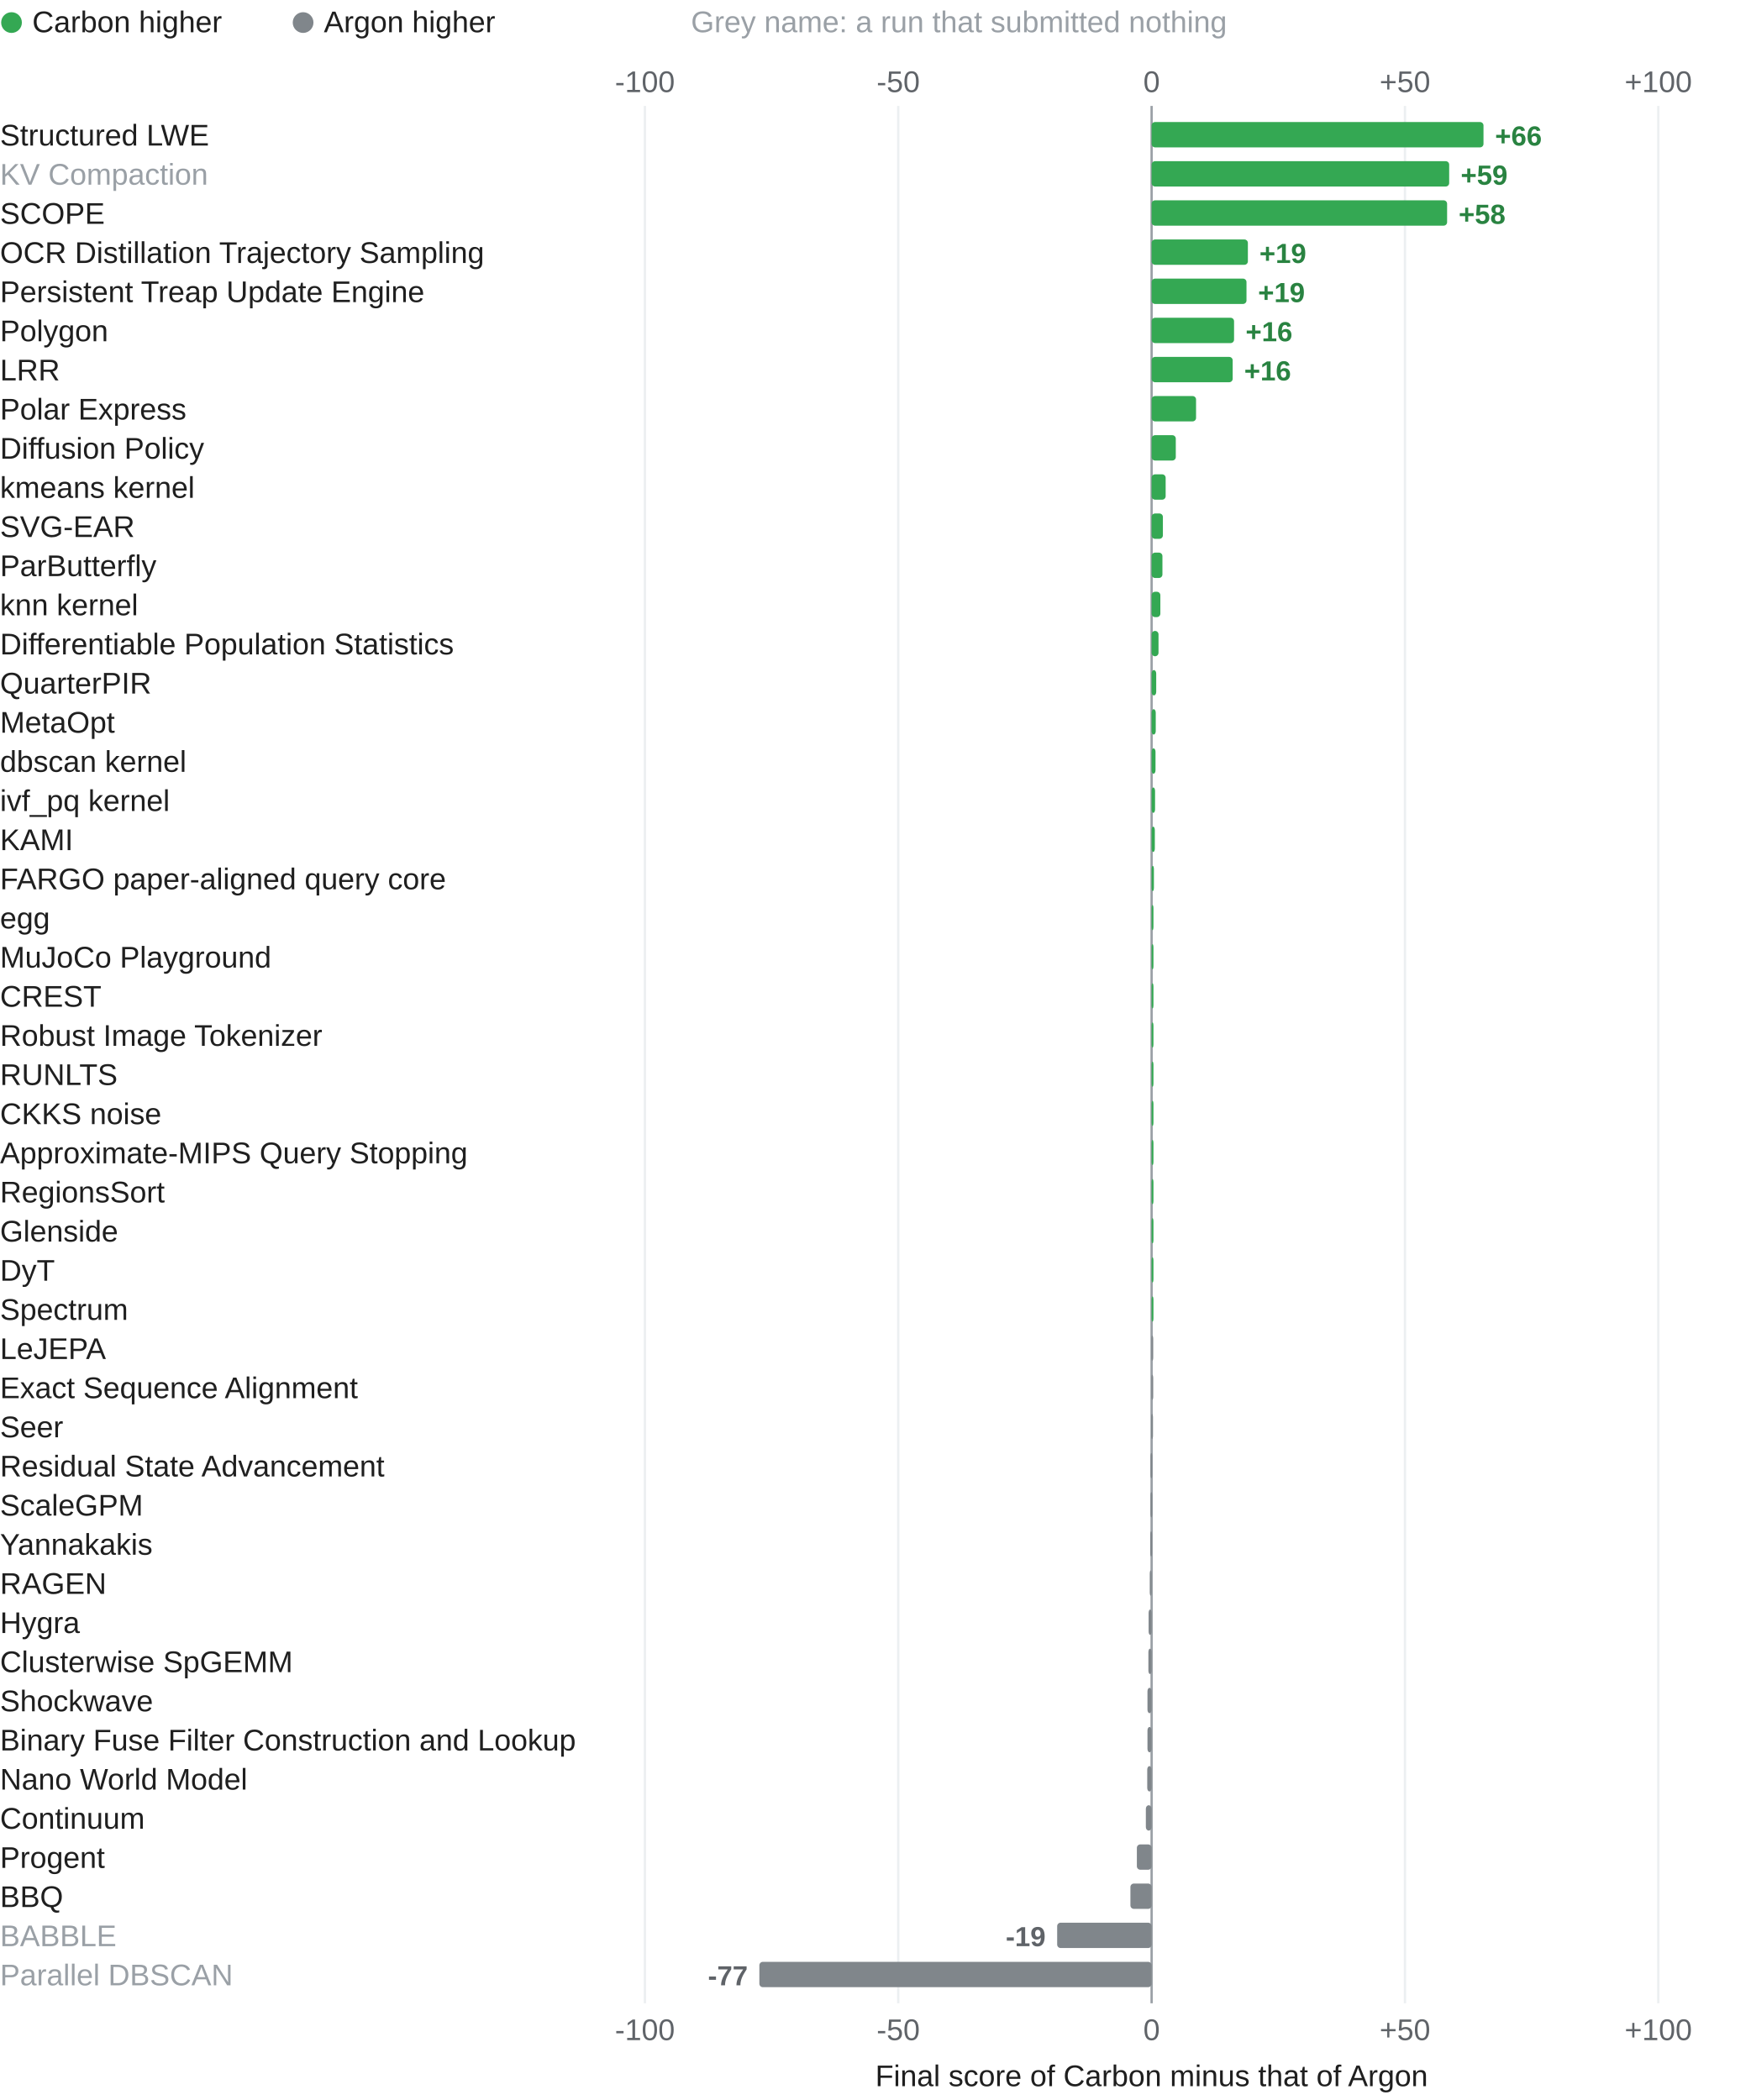
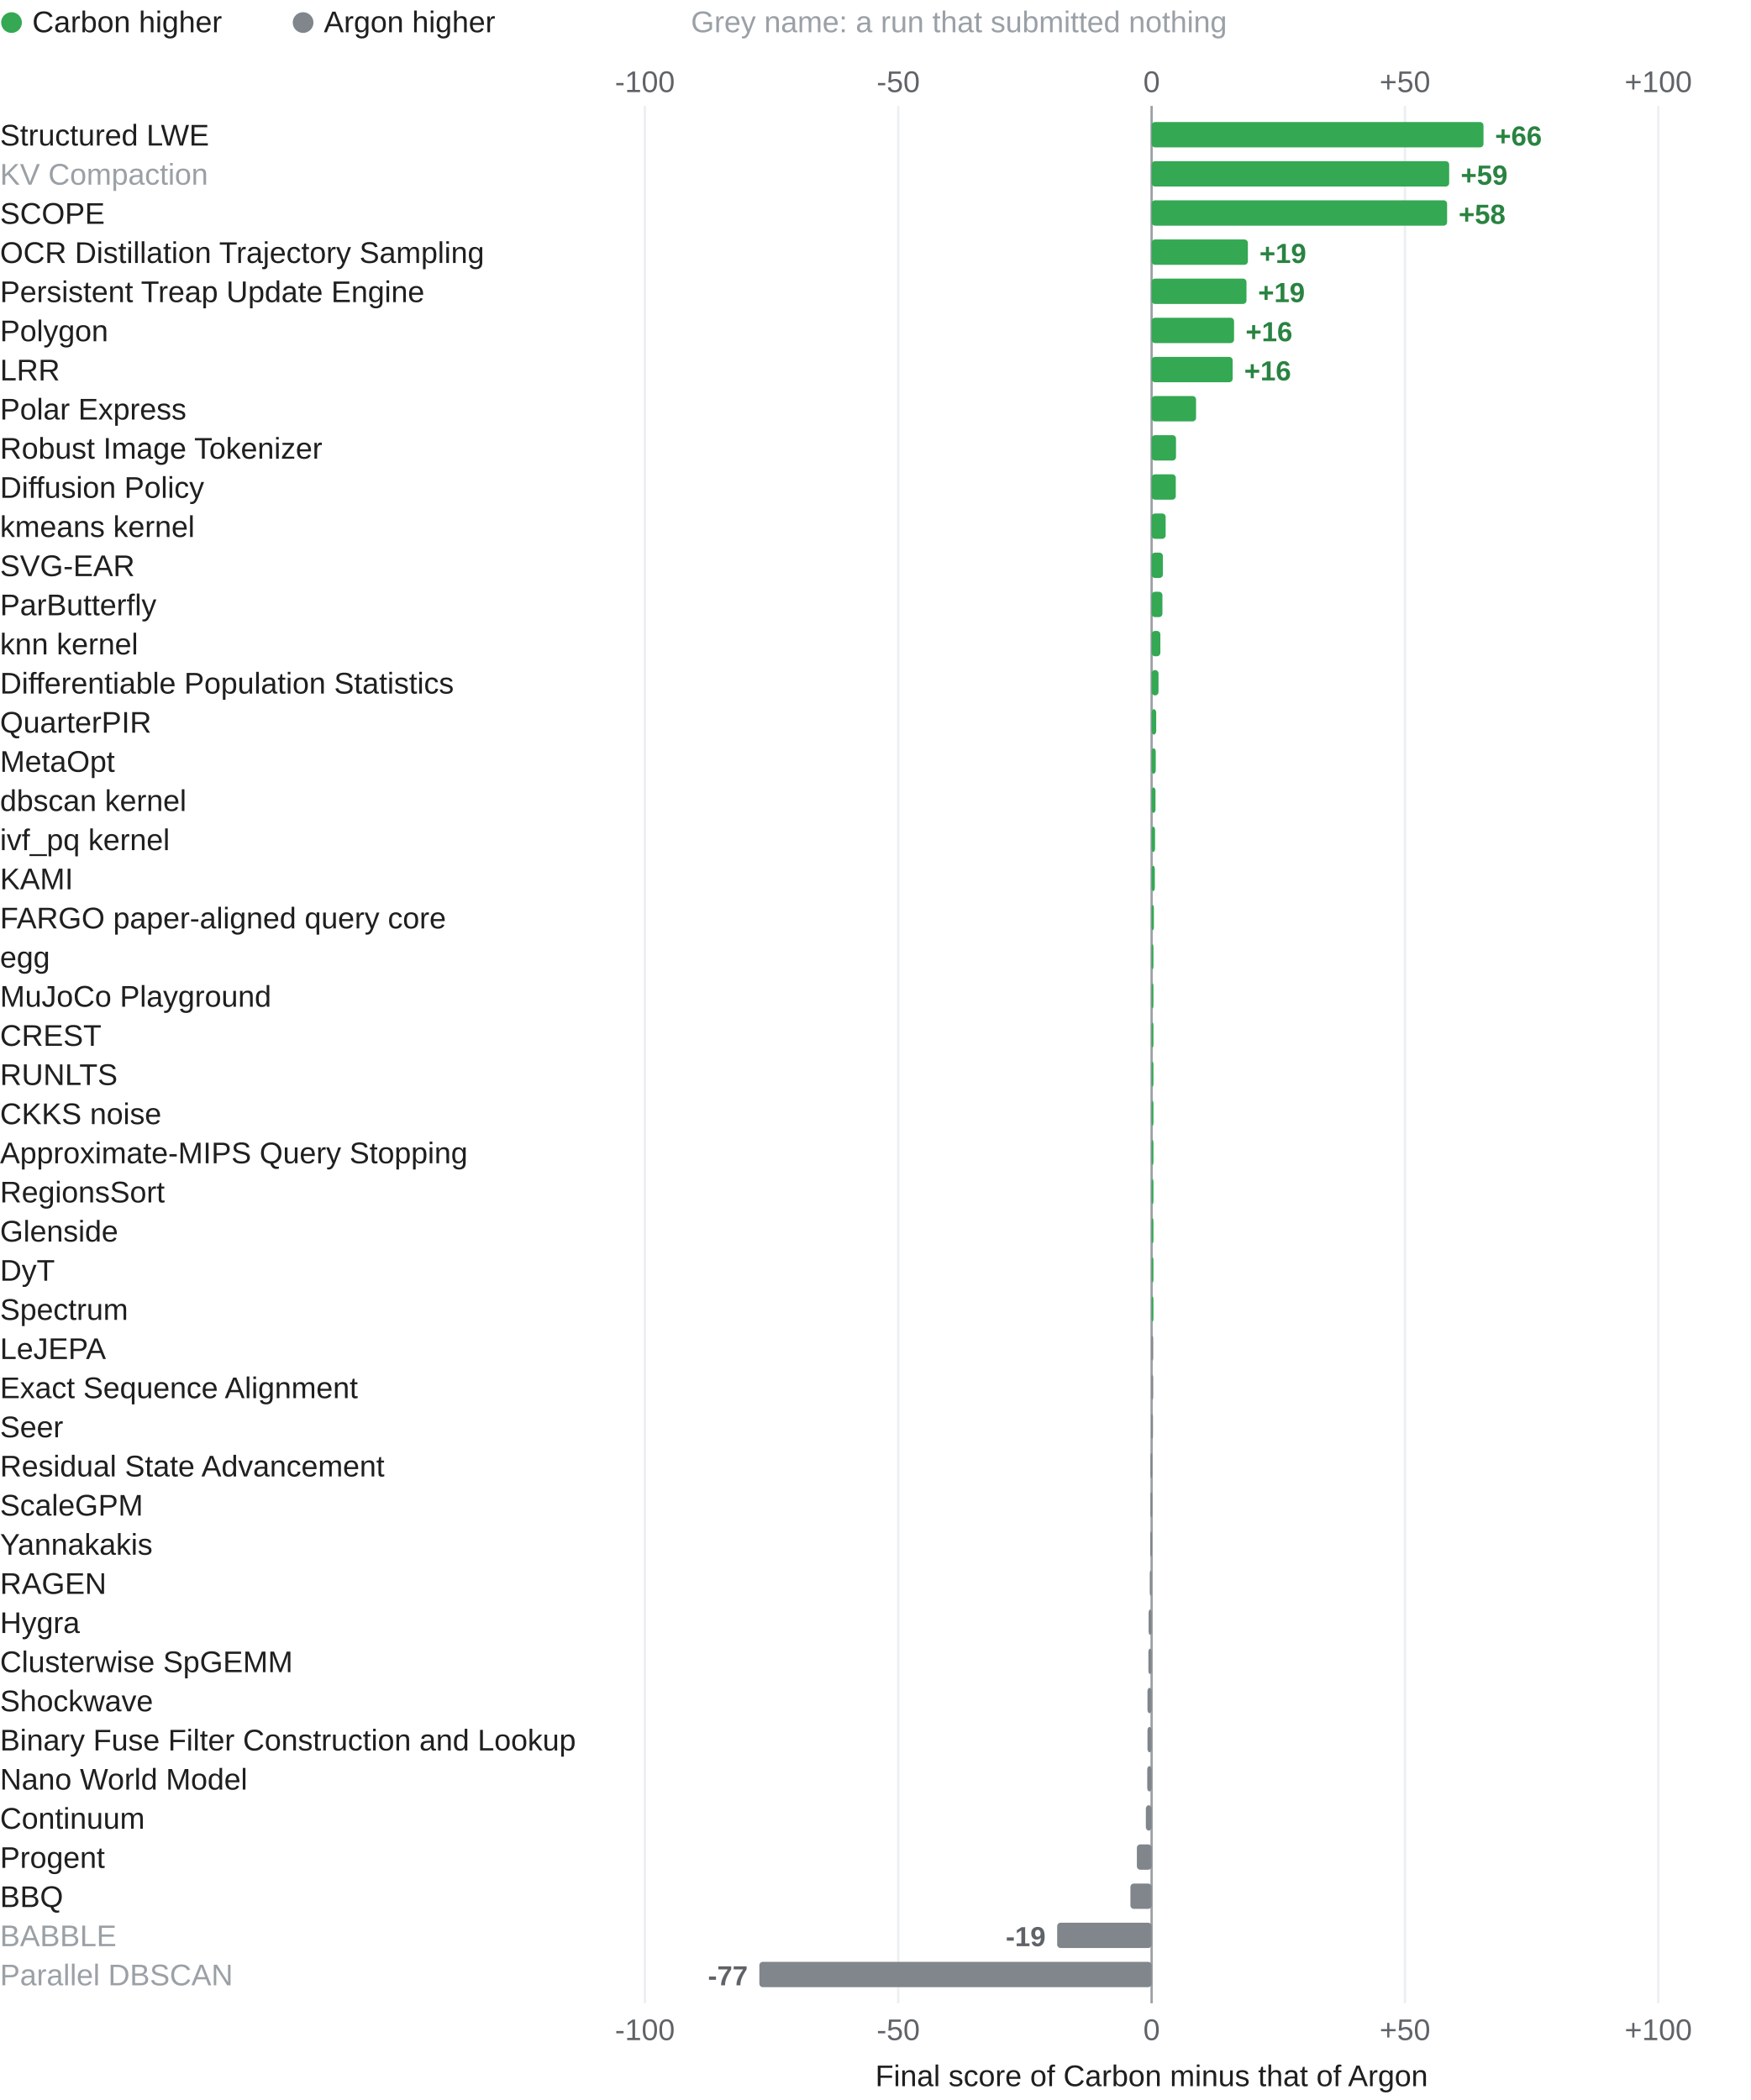
- <svg xmlns="http://www.w3.org/2000/svg" class="wide" viewBox="0 0 760 912" font-family="'Hanken Grotesk', 'Helvetica Neue', Arial, sans-serif" role="img" aria-label="Final score of Gemini 4 Carbon minus that of Gemini 4 Argon on each task: Structured LWE +66; KV Compaction +59; SCOPE +58; OCR Distillation Trajectory Sampling +19; Persistent Treap Update Engine +19; Polygon +16; LRR +16; Polar Express +9; Diffusion Policy +5; kmeans kernel +3; SVG-EAR +2; ParButterfly +2; knn kernel +2; Differentiable Population Statistics +1; QuarterPIR +1; MetaOpt +1; dbscan kernel +1; ivf_pq kernel +1; KAMI +1; FARGO paper-aligned query core 0; egg 0; MuJoCo Playground 0; CREST 0; Robust Image Tokenizer 0; RUNLTS 0; CKKS noise 0; Approximate-MIPS Query Stopping 0; RegionsSort 0; Glenside 0; DyT 0; Spectrum 0; LeJEPA 0; Exact Sequence Alignment 0; Seer 0; Residual State Advancement 0; ScaleGPM 0; Yannakakis 0; RAGEN 0; Hygra -1; Clusterwise SpGEMM -1; Shockwave -1; Binary Fuse Filter Construction and Lookup -1; Nano World Model -1; Continuum -1; Progent -3; BBQ -4; BABBLE -19; Parallel DBSCAN -77.">
+ <svg xmlns="http://www.w3.org/2000/svg" class="wide" viewBox="0 0 760 912" font-family="'Hanken Grotesk', 'Helvetica Neue', Arial, sans-serif" role="img" aria-label="Final score of Gemini 4 Carbon minus that of Gemini 4 Argon on each task: Structured LWE +66; KV Compaction +59; SCOPE +58; OCR Distillation Trajectory Sampling +19; Persistent Treap Update Engine +19; Polygon +16; LRR +16; Polar Express +9; Robust Image Tokenizer +5; Diffusion Policy +5; kmeans kernel +3; SVG-EAR +2; ParButterfly +2; knn kernel +2; Differentiable Population Statistics +1; QuarterPIR +1; MetaOpt +1; dbscan kernel +1; ivf_pq kernel +1; KAMI +1; FARGO paper-aligned query core 0; egg 0; MuJoCo Playground 0; CREST 0; RUNLTS 0; CKKS noise 0; Approximate-MIPS Query Stopping 0; RegionsSort 0; Glenside 0; DyT 0; Spectrum 0; LeJEPA 0; Exact Sequence Alignment 0; Seer 0; Residual State Advancement 0; ScaleGPM 0; Yannakakis 0; RAGEN 0; Hygra -1; Clusterwise SpGEMM -1; Shockwave -1; Binary Fuse Filter Construction and Lookup -1; Nano World Model -1; Continuum -1; Progent -3; BBQ -4; BABBLE -19; Parallel DBSCAN -77.">
  <circle cx="5.0" cy="9.8" r="4.5" fill="#34a853" />
  <text x="14.0" y="14.0" font-size="13" font-weight="500" fill="#1f1f1f">Carbon higher</text>
  <circle cx="131.6" cy="9.8" r="4.5" fill="#80868b" />
  <text x="140.6" y="14.0" font-size="13" font-weight="500" fill="#1f1f1f">Argon higher</text>
  <text x="300.0" y="14.0" font-size="13" font-weight="500" fill="#9aa0a6">Grey name: a run that submitted nothing</text>
  <line x1="280.0" x2="280.0" y1="46" y2="870" stroke="#eceff1" stroke-width="1" />
  <text x="280.0" y="40.0" font-size="13" font-weight="400" fill="#5f6368" text-anchor="middle">-100</text>
  <text x="280.0" y="886.0" font-size="13" font-weight="400" fill="#5f6368" text-anchor="middle">-100</text>
  <line x1="390.0" x2="390.0" y1="46" y2="870" stroke="#eceff1" stroke-width="1" />
  <text x="390.0" y="40.0" font-size="13" font-weight="400" fill="#5f6368" text-anchor="middle">-50</text>
  <text x="390.0" y="886.0" font-size="13" font-weight="400" fill="#5f6368" text-anchor="middle">-50</text>
  <line x1="500.0" x2="500.0" y1="46" y2="870" stroke="#9aa0a6" stroke-width="1" />
  <text x="500.0" y="40.0" font-size="13" font-weight="400" fill="#5f6368" text-anchor="middle">0</text>
  <text x="500.0" y="886.0" font-size="13" font-weight="400" fill="#5f6368" text-anchor="middle">0</text>
  <line x1="610.0" x2="610.0" y1="46" y2="870" stroke="#eceff1" stroke-width="1" />
  <text x="610.0" y="40.0" font-size="13" font-weight="400" fill="#5f6368" text-anchor="middle">+50</text>
  <text x="610.0" y="886.0" font-size="13" font-weight="400" fill="#5f6368" text-anchor="middle">+50</text>
  <line x1="720.0" x2="720.0" y1="46" y2="870" stroke="#eceff1" stroke-width="1" />
  <text x="720.0" y="40.0" font-size="13" font-weight="400" fill="#5f6368" text-anchor="middle">+100</text>
  <text x="720.0" y="886.0" font-size="13" font-weight="400" fill="#5f6368" text-anchor="middle">+100</text>
  <text x="500.0" y="906.0" font-size="13" font-weight="500" fill="#1f1f1f" text-anchor="middle">Final score of Carbon minus that of Argon</text>
  <text x="0.0" y="63.2" font-size="13" font-weight="500" fill="#1f1f1f">Structured LWE</text>
  <rect x="500.0" y="53.0" width="144.1" height="11" rx="1.5" fill="#34a853" />
  <text x="649.1" y="63.2" font-size="12" font-weight="600" fill="#298341">+66</text>
  <text x="0.0" y="80.2" font-size="13" font-weight="500" fill="#9aa0a6">KV Compaction</text>
  <rect x="500.0" y="70.0" width="129.2" height="11" rx="1.5" fill="#34a853" />
  <text x="634.2" y="80.2" font-size="12" font-weight="600" fill="#298341">+59</text>
  <text x="0.0" y="97.2" font-size="13" font-weight="500" fill="#1f1f1f">SCOPE</text>
  <rect x="500.0" y="87.0" width="128.3" height="11" rx="1.5" fill="#34a853" />
  <text x="633.3" y="97.2" font-size="12" font-weight="600" fill="#298341">+58</text>
  <text x="0.0" y="114.2" font-size="13" font-weight="500" fill="#1f1f1f">OCR Distillation Trajectory Sampling</text>
  <rect x="500.0" y="104.0" width="41.8" height="11" rx="1.5" fill="#34a853" />
  <text x="546.8" y="114.2" font-size="12" font-weight="600" fill="#298341">+19</text>
  <text x="0.0" y="131.2" font-size="13" font-weight="500" fill="#1f1f1f">Persistent Treap Update Engine</text>
  <rect x="500.0" y="121.0" width="41.2" height="11" rx="1.5" fill="#34a853" />
  <text x="546.2" y="131.2" font-size="12" font-weight="600" fill="#298341">+19</text>
  <text x="0.0" y="148.2" font-size="13" font-weight="500" fill="#1f1f1f">Polygon</text>
  <rect x="500.0" y="138.0" width="35.8" height="11" rx="1.5" fill="#34a853" />
  <text x="540.8" y="148.2" font-size="12" font-weight="600" fill="#298341">+16</text>
  <text x="0.0" y="165.2" font-size="13" font-weight="500" fill="#1f1f1f">LRR</text>
  <rect x="500.0" y="155.0" width="35.2" height="11" rx="1.5" fill="#34a853" />
  <text x="540.2" y="165.2" font-size="12" font-weight="600" fill="#298341">+16</text>
  <text x="0.0" y="182.2" font-size="13" font-weight="500" fill="#1f1f1f">Polar Express</text>
  <rect x="500.0" y="172.0" width="19.3" height="11" rx="1.5" fill="#34a853" />
-   <text x="0.0" y="199.2" font-size="13" font-weight="500" fill="#1f1f1f">Diffusion Policy</text>
-   <rect x="500.0" y="189.0" width="10.5" height="11" rx="1.5" fill="#34a853" />
-   <text x="0.0" y="216.2" font-size="13" font-weight="500" fill="#1f1f1f">kmeans kernel</text>
-   <rect x="500.0" y="206.0" width="6.1" height="11" rx="1.5" fill="#34a853" />
-   <text x="0.0" y="233.2" font-size="13" font-weight="500" fill="#1f1f1f">SVG-EAR</text>
-   <rect x="500.0" y="223.0" width="4.9" height="11" rx="1.5" fill="#34a853" />
-   <text x="0.0" y="250.2" font-size="13" font-weight="500" fill="#1f1f1f">ParButterfly</text>
-   <rect x="500.0" y="240.0" width="4.7" height="11" rx="1.5" fill="#34a853" />
-   <text x="0.0" y="267.2" font-size="13" font-weight="500" fill="#1f1f1f">knn kernel</text>
-   <rect x="500.0" y="257.0" width="3.8" height="11" rx="1.5" fill="#34a853" />
-   <text x="0.0" y="284.2" font-size="13" font-weight="500" fill="#1f1f1f">Differentiable Population Statistics</text>
-   <rect x="500.0" y="274.0" width="3.0" height="11" rx="1.5" fill="#34a853" />
-   <text x="0.0" y="301.2" font-size="13" font-weight="500" fill="#1f1f1f">QuarterPIR</text>
-   <rect x="500.0" y="291.0" width="2.0" height="11" rx="1.5" fill="#34a853" />
-   <text x="0.0" y="318.2" font-size="13" font-weight="500" fill="#1f1f1f">MetaOpt</text>
-   <rect x="500.0" y="308.0" width="1.8" height="11" rx="1.5" fill="#34a853" />
-   <text x="0.0" y="335.2" font-size="13" font-weight="500" fill="#1f1f1f">dbscan kernel</text>
-   <rect x="500.0" y="325.0" width="1.7" height="11" rx="1.5" fill="#34a853" />
-   <text x="0.0" y="352.2" font-size="13" font-weight="500" fill="#1f1f1f">ivf_pq kernel</text>
-   <rect x="500.0" y="342.0" width="1.5" height="11" rx="1.5" fill="#34a853" />
-   <text x="0.0" y="369.2" font-size="13" font-weight="500" fill="#1f1f1f">KAMI</text>
-   <rect x="500.0" y="359.0" width="1.4" height="11" rx="1.5" fill="#34a853" />
-   <text x="0.0" y="386.2" font-size="13" font-weight="500" fill="#1f1f1f">FARGO paper-aligned query core</text>
-   <rect x="500.0" y="376.0" width="1.0" height="11" rx="1.5" fill="#34a853" />
-   <text x="0.0" y="403.2" font-size="13" font-weight="500" fill="#1f1f1f">egg</text>
-   <rect x="500.0" y="393.0" width="0.8" height="11" rx="1.5" fill="#34a853" />
-   <text x="0.0" y="420.2" font-size="13" font-weight="500" fill="#1f1f1f">MuJoCo Playground</text>
+   <text x="0.0" y="199.2" font-size="13" font-weight="500" fill="#1f1f1f">Robust Image Tokenizer</text>
+   <rect x="500.0" y="189.0" width="10.6" height="11" rx="1.5" fill="#34a853" />
+   <text x="0.0" y="216.2" font-size="13" font-weight="500" fill="#1f1f1f">Diffusion Policy</text>
+   <rect x="500.0" y="206.0" width="10.5" height="11" rx="1.5" fill="#34a853" />
+   <text x="0.0" y="233.2" font-size="13" font-weight="500" fill="#1f1f1f">kmeans kernel</text>
+   <rect x="500.0" y="223.0" width="6.1" height="11" rx="1.5" fill="#34a853" />
+   <text x="0.0" y="250.2" font-size="13" font-weight="500" fill="#1f1f1f">SVG-EAR</text>
+   <rect x="500.0" y="240.0" width="4.9" height="11" rx="1.5" fill="#34a853" />
+   <text x="0.0" y="267.2" font-size="13" font-weight="500" fill="#1f1f1f">ParButterfly</text>
+   <rect x="500.0" y="257.0" width="4.7" height="11" rx="1.5" fill="#34a853" />
+   <text x="0.0" y="284.2" font-size="13" font-weight="500" fill="#1f1f1f">knn kernel</text>
+   <rect x="500.0" y="274.0" width="3.8" height="11" rx="1.5" fill="#34a853" />
+   <text x="0.0" y="301.2" font-size="13" font-weight="500" fill="#1f1f1f">Differentiable Population Statistics</text>
+   <rect x="500.0" y="291.0" width="3.0" height="11" rx="1.5" fill="#34a853" />
+   <text x="0.0" y="318.2" font-size="13" font-weight="500" fill="#1f1f1f">QuarterPIR</text>
+   <rect x="500.0" y="308.0" width="2.0" height="11" rx="1.5" fill="#34a853" />
+   <text x="0.0" y="335.2" font-size="13" font-weight="500" fill="#1f1f1f">MetaOpt</text>
+   <rect x="500.0" y="325.0" width="1.8" height="11" rx="1.5" fill="#34a853" />
+   <text x="0.0" y="352.2" font-size="13" font-weight="500" fill="#1f1f1f">dbscan kernel</text>
+   <rect x="500.0" y="342.0" width="1.7" height="11" rx="1.5" fill="#34a853" />
+   <text x="0.0" y="369.2" font-size="13" font-weight="500" fill="#1f1f1f">ivf_pq kernel</text>
+   <rect x="500.0" y="359.0" width="1.5" height="11" rx="1.5" fill="#34a853" />
+   <text x="0.0" y="386.2" font-size="13" font-weight="500" fill="#1f1f1f">KAMI</text>
+   <rect x="500.0" y="376.0" width="1.4" height="11" rx="1.5" fill="#34a853" />
+   <text x="0.0" y="403.2" font-size="13" font-weight="500" fill="#1f1f1f">FARGO paper-aligned query core</text>
+   <rect x="500.0" y="393.0" width="1.0" height="11" rx="1.5" fill="#34a853" />
+   <text x="0.0" y="420.2" font-size="13" font-weight="500" fill="#1f1f1f">egg</text>
  <rect x="500.0" y="410.0" width="0.8" height="11" rx="1.5" fill="#34a853" />
-   <text x="0.0" y="437.2" font-size="13" font-weight="500" fill="#1f1f1f">CREST</text>
+   <text x="0.0" y="437.2" font-size="13" font-weight="500" fill="#1f1f1f">MuJoCo Playground</text>
  <rect x="500.0" y="427.0" width="0.8" height="11" rx="1.5" fill="#34a853" />
-   <text x="0.0" y="454.2" font-size="13" font-weight="500" fill="#1f1f1f">Robust Image Tokenizer</text>
+   <text x="0.0" y="454.2" font-size="13" font-weight="500" fill="#1f1f1f">CREST</text>
  <rect x="500.0" y="444.0" width="0.8" height="11" rx="1.5" fill="#34a853" />
  <text x="0.0" y="471.2" font-size="13" font-weight="500" fill="#1f1f1f">RUNLTS</text>
  <rect x="500.0" y="461.0" width="0.8" height="11" rx="1.5" fill="#34a853" />
  <text x="0.0" y="488.2" font-size="13" font-weight="500" fill="#1f1f1f">CKKS noise</text>
  <rect x="500.0" y="478.0" width="0.8" height="11" rx="1.5" fill="#34a853" />
  <text x="0.0" y="505.2" font-size="13" font-weight="500" fill="#1f1f1f">Approximate-MIPS Query Stopping</text>
  <rect x="500.0" y="495.0" width="0.8" height="11" rx="1.5" fill="#34a853" />
  <text x="0.0" y="522.2" font-size="13" font-weight="500" fill="#1f1f1f">RegionsSort</text>
  <rect x="500.0" y="512.0" width="0.8" height="11" rx="1.5" fill="#34a853" />
  <text x="0.0" y="539.2" font-size="13" font-weight="500" fill="#1f1f1f">Glenside</text>
  <rect x="500.0" y="529.0" width="0.8" height="11" rx="1.5" fill="#34a853" />
  <text x="0.0" y="556.2" font-size="13" font-weight="500" fill="#1f1f1f">DyT</text>
  <rect x="500.0" y="546.0" width="0.8" height="11" rx="1.5" fill="#34a853" />
  <text x="0.0" y="573.2" font-size="13" font-weight="500" fill="#1f1f1f">Spectrum</text>
  <rect x="500.0" y="563.0" width="0.8" height="11" rx="1.5" fill="#34a853" />
  <text x="0.0" y="590.2" font-size="13" font-weight="500" fill="#1f1f1f">LeJEPA</text>
  <rect x="499.9" y="580.0" width="0.8" height="11" rx="1.5" fill="#80868b" />
  <text x="0.0" y="607.2" font-size="13" font-weight="500" fill="#1f1f1f">Exact Sequence Alignment</text>
  <rect x="499.9" y="597.0" width="0.8" height="11" rx="1.5" fill="#80868b" />
  <text x="0.0" y="624.2" font-size="13" font-weight="500" fill="#1f1f1f">Seer</text>
  <rect x="499.8" y="614.0" width="0.8" height="11" rx="1.5" fill="#80868b" />
  <text x="0.0" y="641.2" font-size="13" font-weight="500" fill="#1f1f1f">Residual State Advancement</text>
  <rect x="499.5" y="631.0" width="0.8" height="11" rx="1.5" fill="#80868b" />
  <text x="0.0" y="658.2" font-size="13" font-weight="500" fill="#1f1f1f">ScaleGPM</text>
  <rect x="499.5" y="648.0" width="0.8" height="11" rx="1.5" fill="#80868b" />
  <text x="0.0" y="675.2" font-size="13" font-weight="500" fill="#1f1f1f">Yannakakis</text>
  <rect x="499.4" y="665.0" width="0.8" height="11" rx="1.5" fill="#80868b" />
  <text x="0.0" y="692.2" font-size="13" font-weight="500" fill="#1f1f1f">RAGEN</text>
  <rect x="499.2" y="682.0" width="0.8" height="11" rx="1.5" fill="#80868b" />
  <text x="0.0" y="709.2" font-size="13" font-weight="500" fill="#1f1f1f">Hygra</text>
  <rect x="498.7" y="699.0" width="1.3" height="11" rx="1.5" fill="#80868b" />
  <text x="0.0" y="726.2" font-size="13" font-weight="500" fill="#1f1f1f">Clusterwise SpGEMM</text>
  <rect x="498.6" y="716.0" width="1.4" height="11" rx="1.5" fill="#80868b" />
  <text x="0.0" y="743.2" font-size="13" font-weight="500" fill="#1f1f1f">Shockwave</text>
  <rect x="498.2" y="733.0" width="1.8" height="11" rx="1.5" fill="#80868b" />
  <text x="0.0" y="760.2" font-size="13" font-weight="500" fill="#1f1f1f">Binary Fuse Filter Construction and Lookup</text>
  <rect x="498.2" y="750.0" width="1.8" height="11" rx="1.5" fill="#80868b" />
  <text x="0.0" y="777.2" font-size="13" font-weight="500" fill="#1f1f1f">Nano World Model</text>
  <rect x="498.1" y="767.0" width="1.9" height="11" rx="1.5" fill="#80868b" />
  <text x="0.0" y="794.2" font-size="13" font-weight="500" fill="#1f1f1f">Continuum</text>
  <rect x="497.5" y="784.0" width="2.5" height="11" rx="1.5" fill="#80868b" />
  <text x="0.0" y="811.2" font-size="13" font-weight="500" fill="#1f1f1f">Progent</text>
  <rect x="493.6" y="801.0" width="6.4" height="11" rx="1.5" fill="#80868b" />
  <text x="0.0" y="828.2" font-size="13" font-weight="500" fill="#1f1f1f">BBQ</text>
  <rect x="490.8" y="818.0" width="9.2" height="11" rx="1.5" fill="#80868b" />
  <text x="0.0" y="845.2" font-size="13" font-weight="500" fill="#9aa0a6">BABBLE</text>
  <rect x="459.0" y="835.0" width="41.0" height="11" rx="1.5" fill="#80868b" />
  <text x="454.0" y="845.2" font-size="12" font-weight="600" fill="#5f6368" text-anchor="end">-19</text>
  <text x="0.0" y="862.2" font-size="13" font-weight="500" fill="#9aa0a6">Parallel DBSCAN</text>
  <rect x="329.7" y="852.0" width="170.3" height="11" rx="1.5" fill="#80868b" />
  <text x="324.7" y="862.2" font-size="12" font-weight="600" fill="#5f6368" text-anchor="end">-77</text>
</svg>
